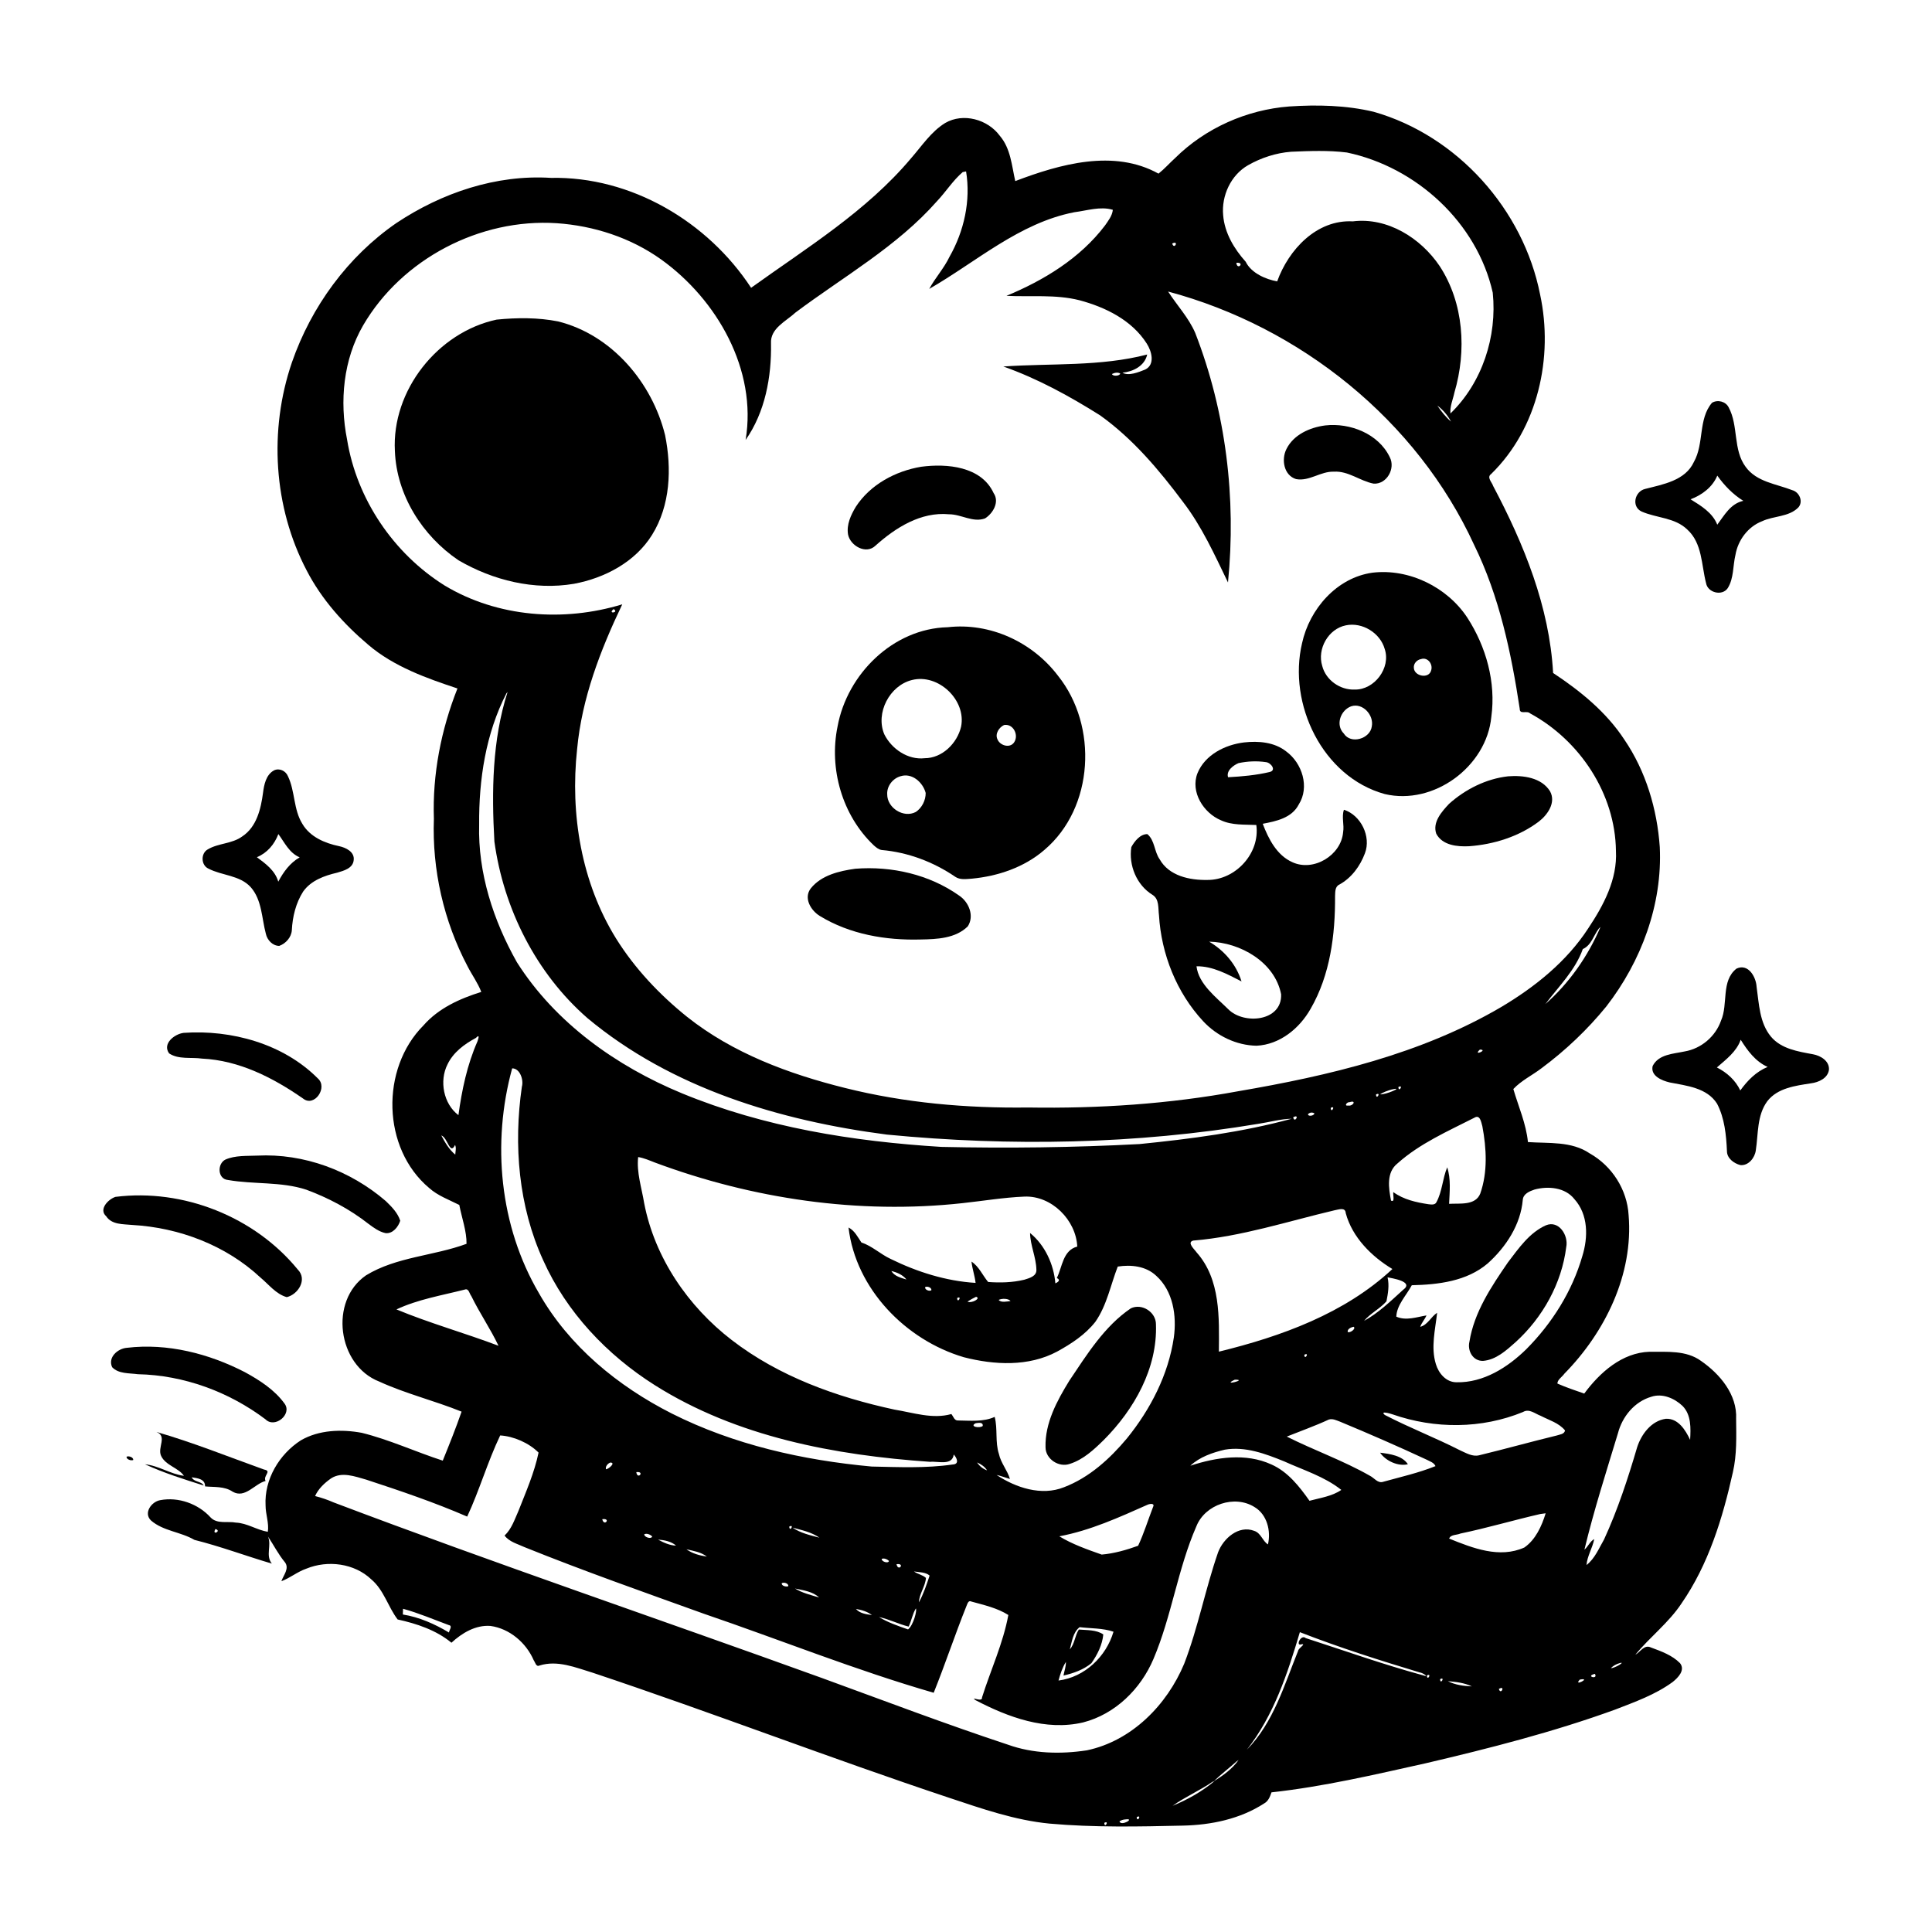
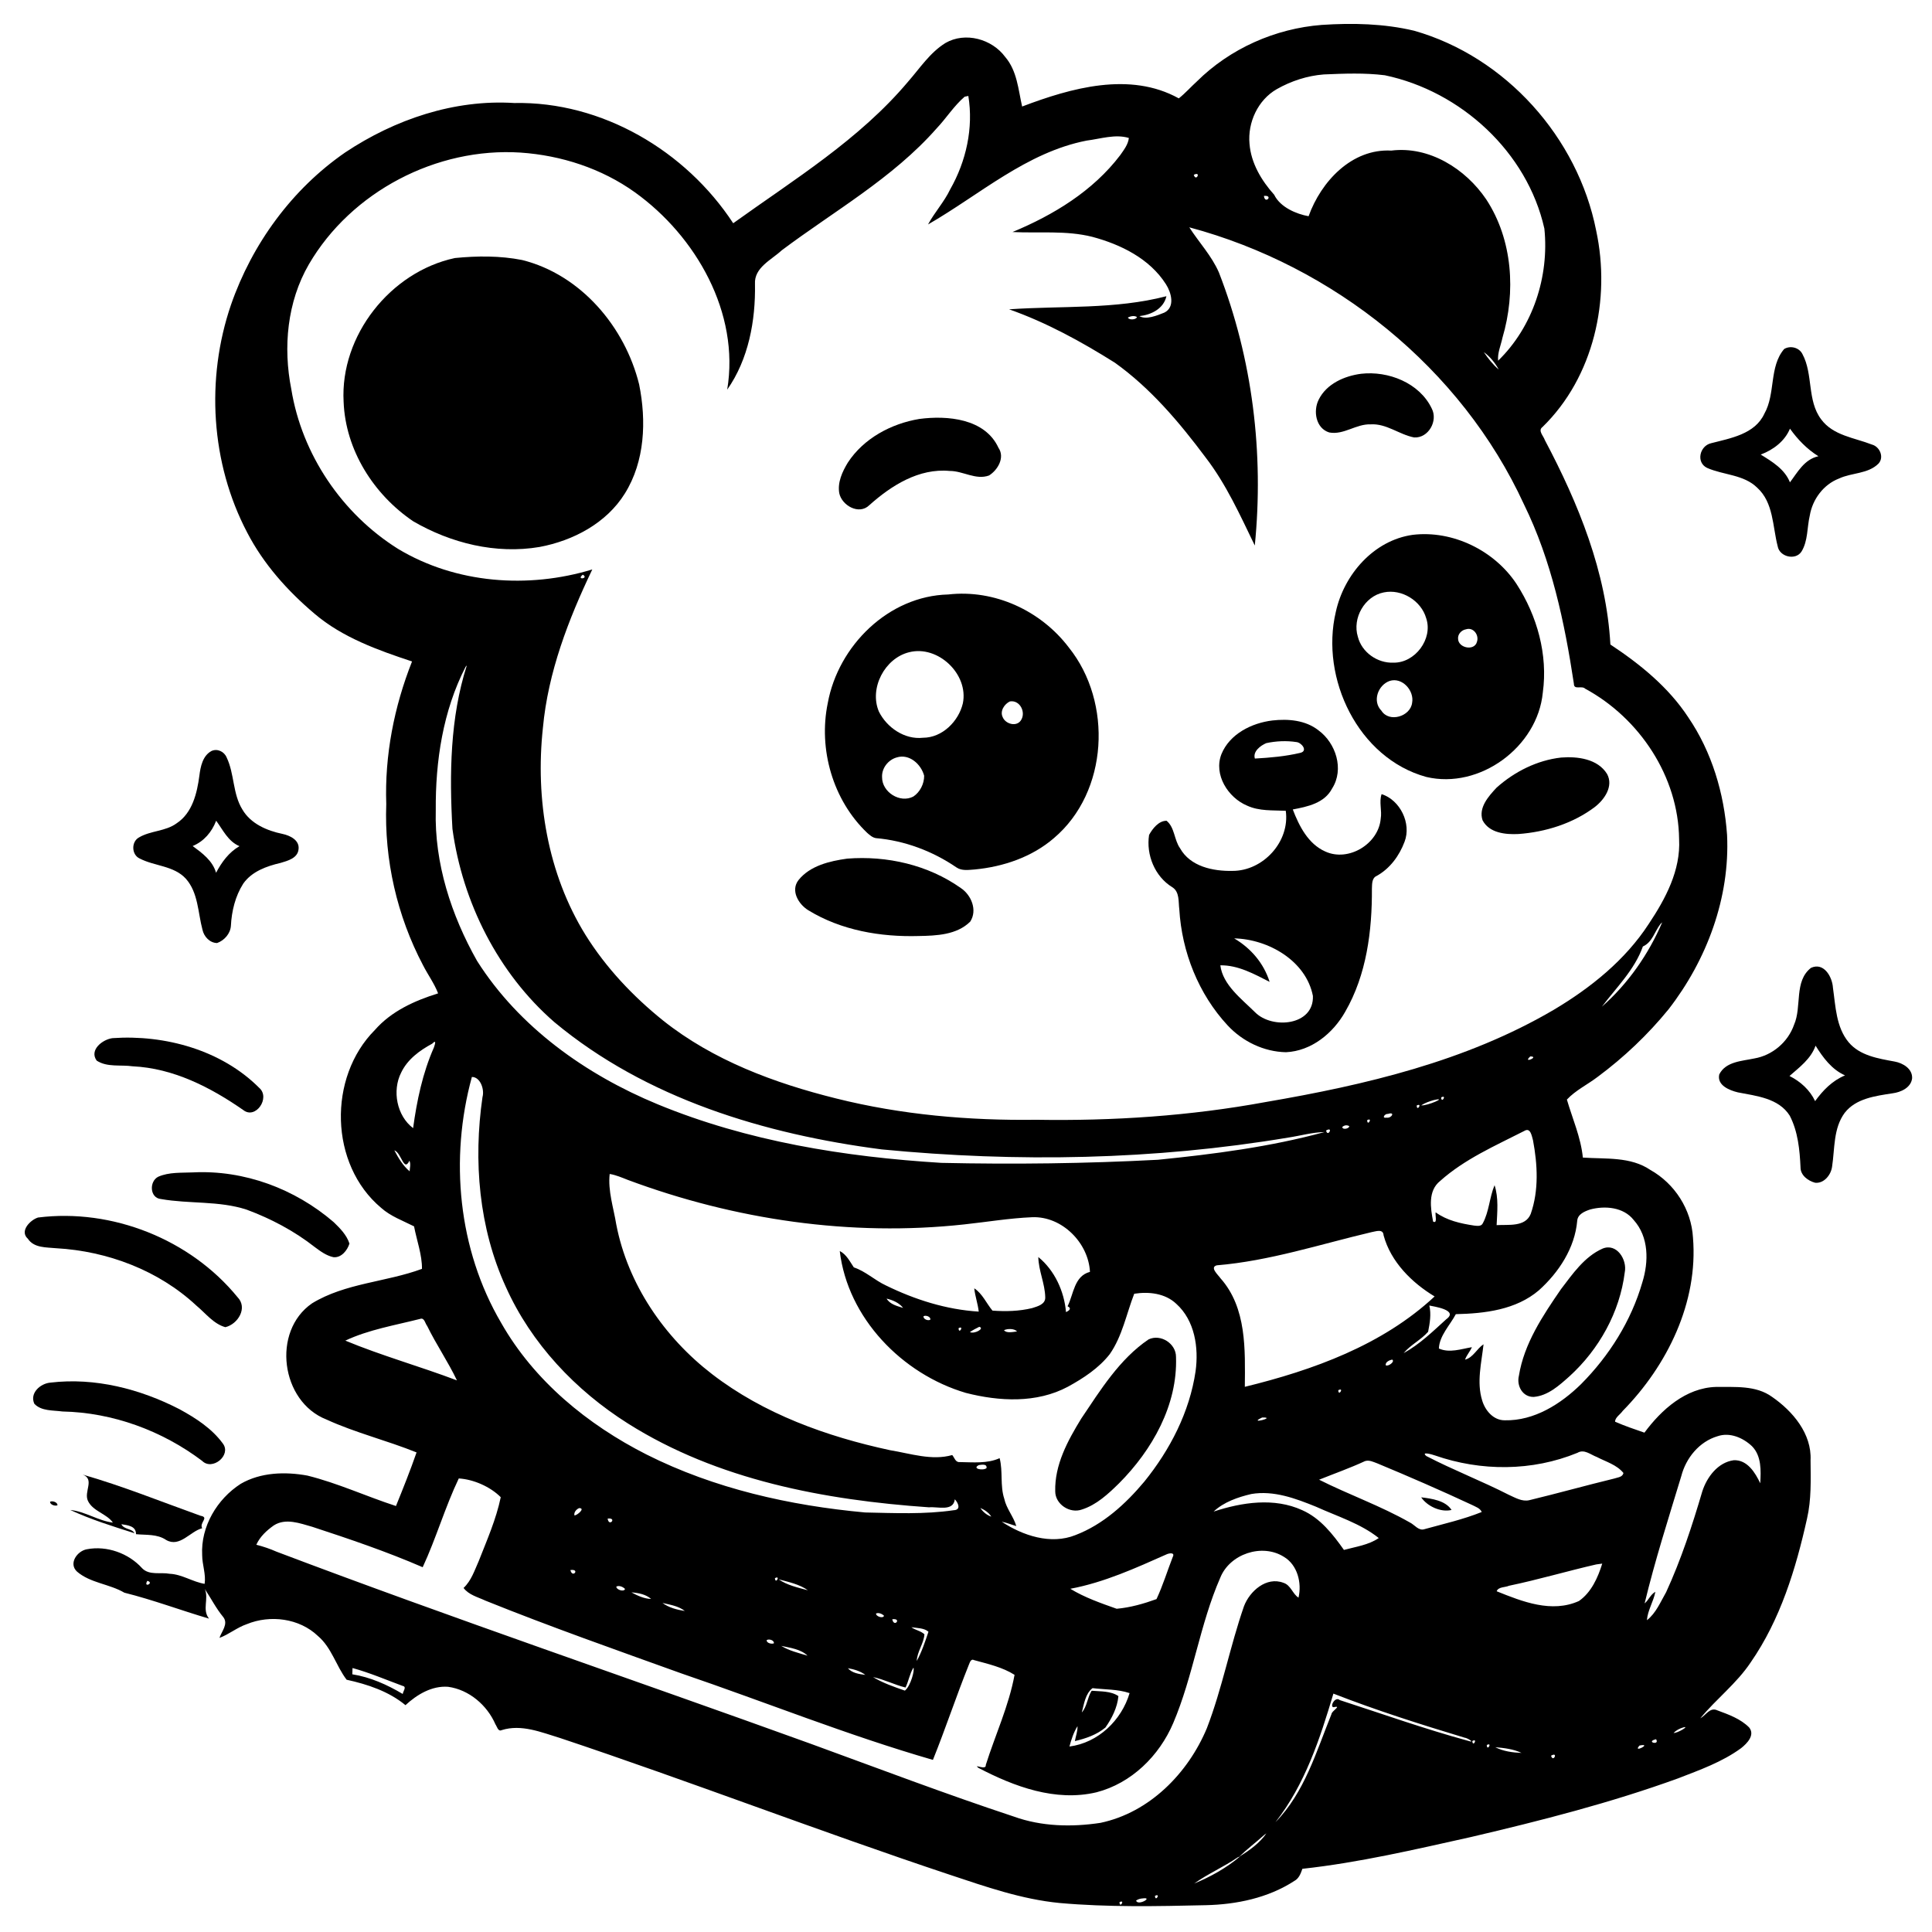
- <svg xmlns="http://www.w3.org/2000/svg" width="1024pt" height="1024pt" viewBox="0 0 1024 1024" version="1.1">
-   <g id="#000000ff">
+ <svg xmlns="http://www.w3.org/2000/svg" viewBox="0 0 100 100" version="1.1">
+   <g transform="translate(1, 1.183713) scale(0.1068097) translate(-52.15, -55.44)">
    <path fill="#000000" opacity="1.00" d=" M 683.30 56.43 C 698.24 55.44 713.46 55.77 728.08 59.25 C 772.42 71.87 807.39 111.00 816.28 156.07 C 823.47 189.39 815.14 227.07 790.29 251.28 C 787.89 253.01 790.78 255.61 791.40 257.59 C 807.70 288.38 821.24 321.52 823.18 356.69 C 837.60 366.23 851.35 377.37 860.93 391.99 C 872.35 408.75 878.31 428.83 879.72 448.96 C 881.18 479.39 869.89 509.60 851.36 533.47 C 841.36 545.74 829.77 556.73 817.07 566.16 C 812.15 569.93 806.38 572.65 802.10 577.21 C 804.80 586.48 808.87 595.54 809.84 605.32 C 820.86 606.09 832.92 604.75 842.57 611.32 C 854.39 617.96 862.42 630.50 863.20 644.07 C 865.80 675.45 850.75 706.11 829.13 728.11 C 828.00 729.78 825.41 731.27 825.46 733.32 C 830.09 735.34 834.90 736.99 839.68 738.62 C 847.93 727.46 859.73 716.90 874.33 716.46 C 883.53 716.58 893.69 715.58 901.57 721.31 C 911.57 728.23 920.82 739.16 920.18 752.02 C 920.27 761.46 920.61 771.04 918.46 780.32 C 913.04 804.68 905.54 829.21 891.18 849.93 C 884.39 860.15 874.45 867.67 866.75 877.06 C 869.50 875.55 871.43 871.46 875.08 873.22 C 880.49 875.22 886.29 877.30 890.43 881.49 C 893.39 885.19 889.38 889.25 886.53 891.51 C 877.35 898.23 866.48 902.08 855.96 906.16 C 823.28 918.02 789.52 926.63 755.70 934.56 C 728.63 940.58 701.52 946.96 673.92 949.98 C 673.12 952.27 672.27 954.66 669.97 955.89 C 657.31 964.11 641.98 967.28 627.06 967.61 C 603.49 968.15 579.81 968.64 556.30 966.55 C 537.91 964.78 520.37 958.62 502.96 952.83 C 439.69 931.76 377.46 907.71 314.21 886.60 C 305.12 883.85 295.50 879.76 285.94 882.76 C 284.13 883.67 283.64 880.99 282.88 879.97 C 278.86 870.69 270.10 863.17 259.94 861.78 C 252.08 861.18 244.85 865.54 239.28 870.68 C 231.18 863.98 220.89 860.57 210.76 858.35 C 205.64 851.64 203.51 842.80 196.85 837.15 C 187.85 828.54 173.69 826.77 162.36 831.43 C 157.65 833.04 153.79 836.35 149.14 838.08 C 150.20 834.89 153.53 831.36 151.02 828.04 C 147.52 823.83 145.06 818.92 142.04 814.40 C 144.09 819.23 140.61 824.30 144.07 828.74 C 130.35 824.70 116.93 819.64 103.05 816.17 C 95.77 811.89 86.54 811.52 80.08 805.93 C 75.88 801.99 80.24 795.92 84.91 795.12 C 94.56 793.27 105.11 797.05 111.67 804.33 C 115.13 807.90 120.60 806.17 125.00 807.01 C 131.01 807.26 136.11 810.94 141.95 811.89 C 142.66 807.22 140.76 802.63 140.76 797.97 C 140.01 784.12 147.98 770.78 159.45 763.41 C 169.11 757.82 180.99 757.46 191.73 759.42 C 206.45 763.06 220.29 769.51 234.67 774.17 C 238.16 765.58 241.61 756.95 244.65 748.20 C 230.29 742.39 215.09 738.71 200.98 732.25 C 178.87 723.62 174.32 689.50 194.01 675.95 C 210.17 666.09 229.87 665.69 247.27 659.25 C 247.38 652.59 244.73 645.41 243.44 638.65 C 238.00 635.89 232.09 633.80 227.46 629.66 C 202.42 608.65 201.61 566.42 224.45 543.49 C 232.46 534.34 243.72 529.29 255.09 525.74 C 253.24 520.90 250.12 516.70 247.79 512.11 C 235.18 488.22 228.98 461.00 229.97 434.00 C 229.16 410.39 233.78 386.81 242.46 364.90 C 226.15 359.50 208.69 353.30 195.19 341.75 C 182.14 330.71 170.48 317.69 162.58 302.43 C 144.91 268.81 142.46 227.90 154.72 192.07 C 164.97 162.54 184.29 136.01 210.10 118.21 C 234.14 102.21 262.91 92.44 292.02 94.28 C 334.50 93.43 375.07 117.41 398.10 152.54 C 427.58 131.35 459.24 112.01 482.86 83.91 C 488.57 77.40 493.45 69.83 500.96 65.19 C 510.52 59.65 523.50 63.23 529.91 71.96 C 535.69 78.69 536.24 87.77 538.11 95.98 C 561.80 86.98 590.33 78.87 614.03 92.03 C 617.17 89.54 619.84 86.50 622.81 83.80 C 638.87 67.88 660.79 58.16 683.30 56.43 M 684.30 80.43 C 676.30 81.05 668.47 83.61 661.51 87.56 C 652.37 92.78 647.34 103.73 648.30 114.07 C 649.05 123.46 654.10 131.87 660.26 138.75 C 663.21 144.81 671.01 148.08 676.93 149.14 C 682.97 132.34 697.83 116.30 717.00 117.33 C 735.39 115.05 753.02 126.16 763.03 141.00 C 775.88 160.61 777.40 185.95 770.87 208.06 C 770.11 211.72 768.41 215.37 768.77 219.15 C 785.60 202.83 793.58 178.40 791.19 155.14 C 782.89 118.03 750.72 88.56 713.88 80.83 C 704.08 79.61 694.14 80.01 684.30 80.43 M 510.25 91.22 C 505.03 95.70 501.35 101.65 496.64 106.62 C 475.39 130.73 447.03 146.60 421.59 165.68 C 416.59 170.33 408.17 174.04 408.65 182.01 C 408.96 199.76 405.54 218.44 395.19 233.18 C 401.38 196.06 380.09 158.82 350.48 137.56 C 334.33 125.99 314.78 119.65 295.05 118.30 C 254.41 115.65 213.03 137.19 192.47 172.45 C 181.94 190.60 179.91 212.62 183.95 232.95 C 189.08 264.58 208.56 293.33 235.63 310.31 C 263.71 327.21 298.75 329.76 329.81 320.31 C 318.23 344.54 308.37 370.12 305.88 397.08 C 302.14 431.53 308.13 467.78 326.56 497.48 C 336.48 513.36 349.51 527.15 364.06 538.86 C 388.35 558.21 418.09 569.23 447.94 576.66 C 479.64 584.60 512.39 587.43 545.01 587.00 C 582.23 587.61 619.56 585.15 656.20 578.39 C 704.38 570.14 753.15 558.69 795.70 533.73 C 813.58 523.10 830.36 509.65 841.80 492.04 C 849.90 479.88 857.29 466.10 856.48 451.02 C 856.15 420.70 837.31 392.37 810.97 378.10 C 809.29 376.41 805.44 378.91 805.49 375.67 C 800.97 345.89 794.67 316.01 781.31 288.79 C 750.92 222.66 689.04 173.22 619.12 154.52 C 623.83 161.86 629.98 168.33 633.48 176.42 C 649.77 218.31 655.32 264.06 650.86 308.71 C 643.77 294.08 637.00 278.98 626.98 265.98 C 614.31 249.02 600.37 232.50 583.03 220.11 C 566.82 209.93 549.88 200.63 531.79 194.25 C 557.18 192.48 583.17 194.37 608.03 187.90 C 606.70 193.98 600.62 196.95 594.93 197.55 C 598.18 199.43 603.47 197.29 607.04 195.84 C 612.38 193.16 610.38 186.10 607.80 182.09 C 599.93 169.69 585.90 162.81 572.12 159.13 C 559.46 155.93 546.32 157.44 533.44 156.80 C 553.31 148.55 572.44 136.93 585.64 119.55 C 587.40 117.01 589.49 114.40 589.83 111.21 C 583.21 109.22 576.07 111.65 569.37 112.49 C 540.22 118.18 517.54 138.74 492.51 153.13 C 495.69 147.23 500.34 142.22 503.24 136.13 C 510.99 122.54 514.59 106.34 512.04 90.85 C 511.59 90.94 510.70 91.13 510.25 91.22 M 621.29 129.08 C 622.40 132.74 625.06 127.11 621.29 129.08 M 655.28 139.30 C 655.80 143.66 660.09 138.81 655.28 139.30 M 589.37 198.23 C 589.74 199.54 593.40 199.38 593.76 197.99 C 592.49 197.17 590.62 197.57 589.37 198.23 M 761.83 214.98 C 763.91 218.04 766.23 221.03 769.07 223.43 C 767.28 220.17 764.84 217.17 761.83 214.98 M 325.22 322.84 C 321.76 325.62 328.40 324.74 325.22 322.84 M 268.41 367.50 C 257.44 388.85 253.77 413.18 253.96 437.01 C 253.26 462.64 261.47 487.88 273.97 510.01 C 294.33 542.13 326.68 565.11 361.45 579.48 C 405.02 597.46 452.13 605.00 498.95 607.88 C 533.94 608.65 568.99 608.23 603.94 606.38 C 631.05 603.66 658.40 600.11 684.65 592.95 C 678.69 593.06 672.91 594.76 667.05 595.63 C 602.05 606.51 535.62 607.70 470.09 601.36 C 413.45 594.03 355.90 576.76 311.38 539.64 C 284.15 515.92 266.91 481.62 262.04 446.03 C 260.54 419.58 260.87 392.23 269.02 366.79 L 268.41 367.50 M 847.44 492.13 C 844.60 495.79 843.52 500.98 838.92 503.02 C 834.94 514.27 826.14 522.82 819.06 532.20 C 831.71 521.09 841.70 506.76 848.29 491.31 L 847.44 492.13 M 252.19 550.15 C 246.11 553.41 240.23 557.76 237.19 564.14 C 232.73 572.92 235.07 585.10 242.98 591.05 C 244.78 577.81 247.58 564.36 253.06 551.97 C 253.29 551.12 254.73 547.58 252.19 550.15 M 784.37 556.30 C 780.29 560.05 789.11 556.33 784.37 556.30 M 271.46 566.25 C 260.61 605.79 264.75 649.80 285.64 685.40 C 301.60 713.51 327.52 734.73 356.07 749.20 C 388.97 765.76 425.52 773.95 462.03 777.30 C 476.31 777.59 490.77 778.28 504.94 776.21 C 508.67 776.07 507.13 772.63 505.50 770.92 C 504.73 777.01 497.15 774.36 492.98 774.80 C 442.43 771.30 390.50 761.61 347.05 734.16 C 321.73 718.16 300.22 695.47 287.91 667.98 C 274.82 639.39 272.13 606.89 276.60 576.00 C 277.66 572.32 275.56 566.22 271.46 566.25 M 744.24 575.25 C 744.76 575.79 744.76 575.79 744.24 575.25 M 741.18 576.15 C 741.27 579.46 744.17 574.60 741.18 576.15 M 737.49 577.49 C 735.40 578.11 733.31 578.81 731.48 580.02 C 734.45 580.35 744.92 575.72 737.49 577.49 M 729.33 580.07 C 729.37 583.40 732.30 578.60 729.33 580.07 M 715.39 584.16 C 713.92 583.95 712.14 586.37 714.64 585.97 C 717.21 586.39 719.07 582.95 715.39 584.16 M 705.31 587.19 C 705.43 590.56 708.22 585.62 705.31 587.19 M 693.30 590.44 C 693.09 592.00 696.67 591.40 696.63 590.07 C 695.46 589.46 694.35 589.58 693.30 590.44 M 685.41 592.20 C 686.19 595.81 689.20 590.02 685.41 592.20 M 781.40 592.44 C 767.36 599.60 752.52 606.05 740.66 616.67 C 734.69 621.44 736.01 629.75 737.27 636.34 C 739.51 637.53 738.18 633.18 738.49 631.84 C 743.94 635.82 750.60 637.28 757.15 638.27 C 758.53 638.41 760.56 638.78 761.32 637.22 C 764.44 631.48 764.55 624.68 767.05 618.70 C 769.08 624.94 768.34 631.62 768.05 638.06 C 773.63 637.70 781.97 639.11 784.57 632.62 C 788.57 621.22 787.88 608.65 785.68 596.94 C 785.06 594.84 784.49 590.50 781.40 592.44 M 233.89 601.81 C 235.84 605.50 238.05 609.27 241.30 611.98 C 241.37 610.29 241.96 608.43 241.19 606.84 C 238.46 612.58 237.35 602.97 233.89 601.81 M 338.24 613.26 C 337.32 621.45 340.12 629.65 341.43 637.73 C 347.02 666.63 364.67 692.42 387.83 710.24 C 412.93 729.58 443.40 740.50 474.10 747.12 C 483.97 748.72 494.33 752.30 504.24 749.47 C 505.31 750.70 505.79 753.09 507.88 752.88 C 514.32 752.95 521.17 753.72 527.21 750.98 C 528.87 757.40 527.36 764.26 529.45 770.64 C 530.48 775.45 533.93 779.25 535.29 783.89 C 532.91 783.21 530.63 782.25 528.21 781.77 C 538.40 788.50 551.98 793.06 563.95 788.26 C 577.33 783.15 588.23 773.20 597.31 762.36 C 609.78 746.96 619.26 728.62 622.16 708.88 C 623.74 697.43 621.80 684.27 612.81 676.18 C 607.39 671.05 599.50 670.20 592.43 671.31 C 588.63 681.09 586.68 691.79 580.60 700.54 C 575.27 707.36 567.84 712.22 560.33 716.34 C 545.19 724.46 527.00 723.50 510.83 719.35 C 480.00 710.25 453.57 683.12 449.73 650.60 C 452.98 652.25 454.60 655.65 456.55 658.53 C 462.26 660.42 466.65 664.75 472.06 667.26 C 486.12 674.16 501.38 679.00 517.08 679.96 C 516.66 676.14 515.31 672.49 514.91 668.67 C 518.90 671.29 520.76 675.92 523.74 679.48 C 530.11 679.95 536.69 679.79 542.93 678.27 C 545.55 677.43 549.49 676.47 549.31 672.97 C 549.16 666.33 546.08 660.15 545.95 653.51 C 553.86 659.95 558.51 670.11 559.37 680.21 C 560.42 679.71 562.53 678.58 560.14 677.36 C 563.09 671.49 563.29 662.72 570.98 660.70 C 570.27 646.62 557.41 633.65 542.99 634.22 C 531.96 634.68 521.05 636.52 510.09 637.70 C 455.01 643.72 398.83 635.44 347.03 616.14 C 344.16 615.02 341.30 613.76 338.24 613.26 M 813.38 630.47 C 810.76 631.35 807.38 632.71 807.11 635.90 C 805.98 649.10 798.20 660.95 788.54 669.63 C 777.42 679.12 762.33 680.88 748.28 681.20 C 745.43 686.57 740.30 691.67 740.07 697.85 C 745.23 700.15 750.83 698.07 756.07 697.20 C 755.16 699.32 753.51 701.04 752.75 703.24 C 756.74 702.21 758.42 697.93 761.71 695.80 C 760.72 704.78 758.29 714.10 761.04 722.99 C 762.49 727.89 766.48 732.66 771.99 732.63 C 786.26 732.95 799.18 724.73 809.03 715.04 C 822.63 701.35 833.28 684.42 838.65 665.83 C 841.79 655.77 841.88 643.78 834.44 635.53 C 829.53 629.30 820.54 628.56 813.38 630.47 M 707.36 641.47 C 682.52 647.32 657.99 655.42 632.44 657.53 C 628.87 658.49 633.10 662.15 634.23 663.80 C 647.00 678.16 646.17 698.46 646.03 716.41 C 679.05 708.34 712.74 696.19 738.00 672.61 C 727.10 666.06 716.76 655.93 713.27 642.99 C 713.07 639.64 709.44 641.13 707.36 641.47 M 472.43 673.66 C 474.07 676.44 477.55 677.28 480.44 678.17 C 478.49 675.67 475.43 674.38 472.43 673.66 M 735.44 677.01 C 736.42 681.23 735.68 685.55 734.85 689.73 C 731.37 693.70 726.38 696.02 722.98 700.09 C 730.71 695.86 737.15 689.55 743.66 683.65 C 749.86 679.16 737.34 677.45 735.44 677.01 M 490.33 682.21 C 490.08 683.60 492.56 684.60 493.63 683.86 C 493.89 682.40 491.40 681.56 490.33 682.21 M 246.39 683.49 C 234.26 686.57 221.38 688.71 210.13 694.02 C 227.72 701.33 246.34 706.51 264.22 713.29 C 259.94 704.27 254.21 695.96 249.82 686.96 C 248.80 685.73 248.48 682.73 246.39 683.49 M 517.34 687.33 C 515.78 688.09 514.24 688.91 512.80 689.87 C 514.96 691.00 520.15 688.10 517.34 687.33 M 507.30 688.00 C 507.43 691.36 510.20 686.42 507.30 688.00 M 529.33 688.97 C 530.51 690.57 533.75 689.79 535.62 689.58 C 534.44 688.14 531.04 688.13 529.33 688.97 M 717.41 703.21 C 716.13 703.47 714.03 704.39 714.31 705.96 C 715.51 706.73 719.00 704.13 717.41 703.21 M 691.31 718.05 C 691.41 721.37 694.35 716.47 691.31 718.05 M 654.43 731.28 C 646.90 734.84 661.92 731.08 654.43 731.28 M 650.36 733.22 C 650.84 733.82 650.84 733.82 650.36 733.22 M 875.17 740.33 C 866.27 742.94 859.81 750.87 857.54 759.67 C 851.33 780.14 844.77 800.57 839.77 821.36 C 841.76 819.72 842.65 817.00 844.98 815.75 C 844.07 820.48 841.26 824.66 840.88 829.51 C 845.29 826.08 847.46 820.65 850.19 815.93 C 857.43 800.19 862.83 783.67 867.72 767.07 C 869.97 760.12 875.28 753.01 882.97 751.98 C 889.48 751.69 893.37 757.97 895.80 763.15 C 896.16 757.03 896.44 749.91 891.81 745.20 C 887.51 741.10 881.07 738.32 875.17 740.33 M 807.22 748.39 C 785.30 757.40 760.45 757.42 738.16 749.66 C 736.82 749.19 731.23 747.58 733.97 749.95 C 747.04 756.74 760.84 762.05 773.97 768.75 C 777.06 770.13 780.39 772.18 783.92 771.34 C 797.68 768.02 811.32 764.19 825.08 760.85 C 826.69 760.27 829.08 760.24 829.51 758.17 C 826.27 754.17 821.03 752.72 816.62 750.42 C 813.59 749.31 810.51 746.43 807.22 748.39 M 704.26 752.41 C 697.00 755.78 689.44 758.44 682.02 761.42 C 696.49 768.70 711.91 774.11 726.01 782.15 C 728.33 783.27 730.30 786.40 733.16 785.37 C 742.43 782.80 751.90 780.67 760.84 777.07 C 759.99 775.16 757.89 774.59 756.22 773.69 C 741.07 766.63 725.74 759.95 710.31 753.54 C 708.39 752.85 706.34 751.73 704.26 752.41 M 517.17 754.33 C 513.51 756.09 519.29 757.20 520.86 755.79 C 521.17 753.61 518.53 754.16 517.17 754.33 M 265.11 760.81 C 258.43 774.79 254.15 789.80 247.62 803.83 C 230.20 796.27 212.13 790.15 194.07 784.23 C 188.15 782.57 181.21 779.88 175.49 783.56 C 172.04 785.98 168.75 789.02 167.00 792.94 C 170.36 793.79 173.64 794.91 176.82 796.31 C 262.59 828.79 349.48 858.21 435.72 889.41 C 468.47 901.35 501.06 913.75 534.16 924.69 C 547.52 929.50 562.15 929.83 576.07 927.71 C 599.81 922.72 618.54 903.68 627.66 881.78 C 635.06 862.55 638.86 842.17 645.62 822.73 C 648.40 815.40 656.50 808.24 664.73 811.38 C 668.34 812.49 669.20 816.84 672.04 818.57 C 673.72 811.45 671.57 802.72 664.95 798.79 C 654.39 792.12 638.70 797.38 634.10 808.98 C 624.20 831.62 621.02 856.57 611.36 879.29 C 604.61 895.22 591.08 908.54 574.10 912.91 C 554.31 917.58 534.29 910.16 516.95 901.08 C 514.00 898.78 520.85 902.59 520.50 899.65 C 525.09 885.10 531.68 871.00 534.44 855.98 C 528.59 852.27 521.55 850.70 514.91 848.87 C 513.20 847.99 512.78 850.05 512.27 851.16 C 506.15 866.39 501.01 881.99 494.88 897.20 C 453.64 885.29 413.67 869.18 373.04 855.31 C 341.25 843.87 309.36 832.65 278.01 820.02 C 274.34 818.29 269.99 817.28 267.43 813.88 C 271.17 810.37 272.74 805.40 274.78 800.85 C 278.76 790.71 283.22 780.60 285.45 769.90 C 280.34 764.76 272.21 761.24 265.11 760.81 M 649.19 768.35 C 642.69 769.87 635.83 772.23 630.91 776.86 C 644.64 772.36 660.23 769.96 673.84 776.18 C 682.62 780.07 688.66 787.82 694.06 795.45 C 699.75 793.90 705.98 793.09 710.93 789.69 C 702.12 782.64 690.81 779.18 680.57 774.53 C 670.67 770.52 660.06 766.51 649.19 768.35 M 323.49 775.18 C 322.15 775.65 320.74 777.28 321.18 778.75 C 322.42 778.72 326.64 775.23 323.49 775.18 M 517.87 775.12 C 519.13 777.04 520.97 778.57 523.17 779.32 C 521.93 777.34 519.95 776.04 517.87 775.12 M 337.25 780.26 C 337.88 784.63 342.02 779.69 337.25 780.26 M 608.38 797.47 C 593.21 804.21 577.90 811.20 561.46 814.28 C 568.40 818.52 576.27 821.25 583.92 823.96 C 590.50 823.39 597.04 821.52 603.23 819.28 C 606.31 812.70 608.44 805.70 611.07 798.93 C 612.28 796.63 609.70 796.97 608.38 797.47 M 816.35 802.47 C 802.21 805.71 788.28 809.85 774.06 812.81 C 772.17 813.67 768.90 813.26 768.07 815.48 C 780.53 820.51 794.74 826.15 807.93 820.21 C 813.91 816.07 817.15 808.84 819.23 802.08 C 818.51 802.18 817.07 802.37 816.35 802.47 M 319.20 805.21 C 320.19 809.44 324.07 804.51 319.20 805.21 M 418.31 809.14 C 418.57 812.46 421.23 807.52 418.31 809.14 M 114.18 810.43 C 112.03 814.13 117.81 811.41 114.18 810.43 M 420.10 809.68 C 424.18 812.54 429.45 813.71 434.29 815.00 C 430.18 812.07 424.92 810.99 420.10 809.68 M 341.46 813.21 C 341.37 814.72 345.18 815.98 345.68 814.37 C 344.71 813.33 342.80 812.52 341.46 813.21 M 348.77 816.02 C 351.71 817.60 354.94 819.12 358.32 819.21 C 355.79 816.95 352.07 816.26 348.77 816.02 M 363.82 821.15 C 366.94 823.44 370.87 824.45 374.65 825.04 C 371.60 822.62 367.52 822.01 363.82 821.15 M 467.33 826.24 C 467.13 827.66 470.78 828.87 471.18 827.35 C 470.24 826.40 468.60 825.72 467.33 826.24 M 475.17 829.05 C 476.08 833.36 479.96 828.39 475.17 829.05 M 484.44 832.92 C 486.39 834.33 488.98 834.67 490.77 836.33 C 490.44 840.86 487.24 844.67 487.04 849.26 C 489.50 844.81 491.10 839.90 492.72 835.10 C 490.77 833.29 487.11 833.30 484.44 832.92 M 414.32 839.17 C 414.18 840.59 416.72 841.19 417.81 840.71 C 418.04 839.20 415.40 838.41 414.32 839.17 M 421.38 841.95 C 425.25 844.33 429.79 845.39 434.11 846.70 C 430.90 843.56 425.69 842.87 421.38 841.95 M 485.43 852.52 C 483.61 855.46 483.12 859.02 481.61 862.13 C 476.25 860.82 471.29 858.20 465.87 857.07 C 470.65 859.96 476.03 861.80 481.30 863.63 C 484.20 861.29 486.14 853.43 485.43 852.52 M 213.62 852.68 C 213.60 853.44 213.54 854.96 213.52 855.72 C 222.22 857.10 230.43 860.76 237.95 865.26 C 238.06 864.00 240.06 861.74 237.91 861.34 C 229.86 858.37 221.88 854.95 213.62 852.68 M 453.68 852.77 C 455.68 855.15 459.19 855.62 462.13 856.01 C 459.69 854.14 456.65 853.30 453.68 852.77 M 572.23 862.43 C 568.71 865.13 568.11 870.15 567.03 874.22 C 569.63 871.25 569.70 866.96 571.80 863.69 C 576.09 864.07 581.10 863.75 584.77 866.29 C 584.26 871.80 581.62 877.04 578.47 881.52 C 574.26 885.03 568.95 886.85 563.67 888.09 C 564.10 885.68 565.03 883.33 564.94 880.86 C 563.06 883.87 561.95 887.31 561.04 890.72 C 575.00 888.91 586.30 877.98 590.18 864.84 C 584.43 862.89 578.20 863.16 572.23 862.43 M 688.95 865.08 C 682.45 886.97 675.16 909.15 660.88 927.36 C 674.95 913.07 680.68 893.15 688.03 874.98 C 688.12 873.55 692.67 871.04 689.75 871.52 C 686.48 872.72 689.51 865.97 692.07 868.23 C 712.67 874.90 733.12 882.19 754.03 887.90 C 758.25 889.28 753.79 886.48 752.58 886.45 C 731.16 879.99 709.80 873.21 688.95 865.08 M 858.52 881.46 C 856.76 881.97 855.10 882.82 853.80 884.13 C 855.54 884.39 861.98 880.49 858.52 881.46 M 845.32 887.18 C 839.92 888.46 847.29 890.42 845.32 887.18 M 756.25 888.07 C 756.54 891.39 759.13 886.41 756.25 888.07 M 763.28 889.99 C 763.39 893.35 766.20 888.44 763.28 889.99 M 837.32 890.23 C 833.54 894.31 843.98 888.93 837.32 890.23 M 767.39 891.05 C 771.24 893.03 775.79 893.65 780.11 893.82 C 776.19 891.93 771.68 891.43 767.39 891.05 M 794.43 895.17 C 795.43 898.78 798.13 893.00 794.43 895.17 M 655.50 933.51 C 651.51 937.09 647.20 940.36 643.35 944.08 C 648.23 941.12 653.21 937.50 656.48 932.81 L 655.50 933.51 M 642.60 944.43 C 635.81 949.06 628.16 952.39 621.47 957.12 C 629.44 953.85 637.14 949.54 643.73 943.98 L 642.60 944.43 M 620.29 957.24 C 620.79 957.81 620.79 957.81 620.29 957.24 M 602.48 963.09 C 602.64 966.38 605.47 961.55 602.48 963.09 M 596.55 964.32 C 595.35 964.38 594.28 964.73 593.33 965.36 C 594.17 968.18 601.91 963.58 596.55 964.32 M 585.30 966.15 C 585.41 969.52 588.21 964.60 585.30 966.15 Z" />
    <path fill="#000000" opacity="1.00" d=" M 263.24 169.40 C 274.05 168.33 285.12 168.25 295.81 170.36 C 324.26 177.45 345.65 202.78 352.51 230.64 C 356.08 248.28 355.34 267.90 345.58 283.53 C 336.64 297.91 320.53 306.38 304.24 309.42 C 283.17 313.00 261.30 307.61 243.01 296.96 C 223.87 284.00 210.19 262.45 209.30 239.04 C 207.56 206.94 232.01 176.07 263.24 169.40 Z" />
    <path fill="#000000" opacity="1.00" d=" M 907.39 213.49 C 910.37 211.68 914.64 212.74 916.23 215.91 C 921.54 225.73 918.41 238.42 925.32 247.57 C 931.13 255.46 941.42 256.46 949.91 259.79 C 953.72 260.79 955.95 265.91 953.11 269.01 C 948.02 274.10 940.14 273.34 933.95 276.26 C 926.47 279.13 921.14 286.31 919.82 294.12 C 918.43 299.93 919.01 306.42 915.78 311.66 C 912.89 316.10 905.12 314.20 904.25 309.07 C 901.75 299.45 902.29 287.94 894.33 280.70 C 887.76 274.25 877.98 274.62 870.04 271.10 C 864.56 268.46 866.44 260.41 871.99 259.14 C 881.39 256.71 893.22 254.77 897.79 244.85 C 903.30 235.14 900.02 222.08 907.39 213.49 M 910.20 252.09 C 907.68 258.19 902.07 262.38 896.03 264.64 C 901.58 268.07 907.65 271.69 910.19 278.10 C 913.85 273.28 917.13 266.95 923.99 265.45 C 918.42 262.00 913.89 257.25 910.20 252.09 Z" />
    <path fill="#000000" opacity="1.00" d=" M 702.38 225.49 C 715.55 223.98 730.66 229.89 736.60 242.30 C 739.76 248.30 735.00 256.78 728.05 256.34 C 720.83 254.95 714.66 249.51 706.99 250.00 C 699.99 249.72 693.96 255.25 686.94 253.93 C 680.43 251.93 679.05 243.53 681.82 238.04 C 685.60 230.36 694.27 226.54 702.38 225.49 Z" />
    <path fill="#000000" opacity="1.00" d=" M 488.24 247.39 C 501.86 245.58 520.10 247.15 526.64 261.35 C 529.88 266.05 526.31 272.12 522.08 274.77 C 515.66 277.13 509.45 272.54 503.00 272.58 C 488.09 271.17 474.71 279.64 464.06 289.17 C 459.10 294.07 450.72 289.35 449.49 283.33 C 448.59 278.07 450.98 272.93 453.64 268.54 C 461.30 256.80 474.64 249.66 488.24 247.39 Z" />
    <path fill="#000000" opacity="1.00" d=" M 727.40 303.54 C 746.79 301.21 767.01 311.15 777.71 327.37 C 787.68 342.77 792.96 361.63 790.43 379.96 C 787.91 406.38 759.80 427.01 733.94 420.86 C 700.94 411.78 682.50 373.08 690.12 340.89 C 694.07 322.80 708.48 306.18 727.40 303.54 M 713.34 331.44 C 704.02 333.30 698.03 343.95 700.80 352.94 C 702.71 360.48 710.30 365.80 717.99 365.48 C 728.50 365.73 737.31 353.94 733.92 343.96 C 731.50 335.44 722.04 329.63 713.34 331.44 M 753.20 349.32 C 751.01 349.69 749.14 351.69 749.37 353.98 C 749.54 358.44 757.36 359.98 758.53 355.34 C 759.62 352.09 756.77 348.15 753.20 349.32 M 716.20 374.34 C 710.53 376.36 707.70 384.20 712.22 388.76 C 715.96 394.71 726.25 391.56 727.09 384.99 C 728.25 379.05 722.31 372.38 716.20 374.34 Z" />
    <path fill="#000000" opacity="1.00" d=" M 502.31 332.44 C 524.78 329.88 547.22 340.30 560.77 358.17 C 582.03 384.69 579.94 428.13 553.51 450.51 C 542.86 459.71 528.95 464.40 515.08 465.71 C 512.15 465.90 508.87 466.48 506.28 464.70 C 494.77 456.83 481.20 451.72 467.29 450.52 C 465.59 450.26 464.26 449.04 463.02 447.96 C 446.39 432.11 439.30 407.45 443.92 385.07 C 449.00 357.28 473.35 333.14 502.31 332.44 M 483.34 360.43 C 471.50 363.34 463.91 377.93 468.70 389.20 C 472.55 396.94 481.20 402.88 490.06 401.87 C 499.40 401.88 507.33 393.93 509.39 385.18 C 512.27 371.06 497.31 356.85 483.34 360.43 M 532.18 384.27 C 529.50 385.53 527.24 388.96 528.70 391.90 C 530.02 395.16 535.23 396.72 537.46 393.53 C 540.15 389.68 537.09 383.43 532.18 384.27 M 477.34 411.41 C 473.19 412.56 469.99 416.65 470.24 421.01 C 470.19 428.22 478.94 433.77 485.39 430.36 C 488.65 428.20 490.67 424.16 490.63 420.28 C 489.17 414.70 483.42 409.49 477.34 411.41 Z" />
    <path fill="#000000" opacity="1.00" d=" M 659.37 393.50 C 667.02 392.64 675.45 393.32 681.71 398.27 C 690.17 404.45 694.25 417.17 688.35 426.42 C 684.66 433.56 676.45 435.26 669.27 436.62 C 672.35 444.66 676.71 453.31 685.00 456.99 C 696.25 462.18 710.86 453.31 711.88 441.08 C 712.56 437.14 710.99 433.02 712.31 429.19 C 721.30 432.06 726.84 443.37 723.44 452.26 C 720.91 459.04 716.35 465.28 709.93 468.82 C 707.51 469.88 707.72 472.81 707.61 475.01 C 707.73 495.42 705.05 516.69 694.68 534.64 C 688.79 545.08 678.32 553.68 665.97 554.26 C 655.29 554.06 644.98 549.08 637.73 541.30 C 623.59 526.09 615.51 505.71 614.28 485.06 C 613.78 481.38 614.52 476.52 610.82 474.27 C 602.40 469.07 598.14 458.60 599.63 448.96 C 601.33 445.87 604.31 442.08 608.11 442.10 C 612.09 445.35 611.74 451.35 614.64 455.42 C 619.59 464.30 630.62 466.58 639.99 466.39 C 654.88 466.47 667.96 452.22 665.87 437.26 C 659.58 436.96 653.01 437.49 647.14 434.77 C 637.90 430.91 630.81 419.75 634.69 409.82 C 638.69 400.02 649.34 394.72 659.37 393.50 M 656.41 404.48 C 653.60 405.68 649.82 408.53 650.90 411.95 C 658.24 411.55 665.74 410.89 672.90 409.19 C 676.82 408.27 673.46 404.12 670.96 403.95 C 666.15 403.23 661.16 403.46 656.41 404.48 M 640.87 499.10 C 648.96 503.86 655.21 511.14 658.04 520.17 C 650.56 516.37 642.80 512.02 634.16 512.15 C 635.34 521.65 644.47 528.43 651.01 534.92 C 659.32 543.26 679.59 541.39 679.02 526.98 C 675.68 509.92 657.35 499.45 640.87 499.10 Z" />
    <path fill="#000000" opacity="1.00" d=" M 145.23 408.31 C 148.10 406.94 151.46 408.58 152.62 411.42 C 156.46 419.42 155.49 429.02 160.27 436.68 C 164.31 443.57 172.17 446.92 179.68 448.47 C 183.29 449.23 188.06 451.48 187.46 455.94 C 187.03 460.26 182.17 461.51 178.70 462.54 C 171.97 464.10 164.83 466.66 160.68 472.54 C 156.80 478.62 155.04 485.87 154.68 493.02 C 154.43 496.80 151.48 500.11 147.99 501.35 C 144.47 501.30 141.63 498.26 140.92 494.95 C 138.67 486.61 138.89 476.95 132.83 470.15 C 127.00 463.82 117.71 464.14 110.50 460.40 C 106.49 458.60 106.32 452.29 110.12 450.19 C 115.79 446.82 123.01 447.30 128.41 443.31 C 136.02 438.29 138.28 428.74 139.40 420.27 C 139.95 415.88 140.99 410.62 145.23 408.31 M 147.54 442.08 C 145.46 447.52 141.62 452.09 136.15 454.34 C 140.76 457.75 145.81 461.41 147.49 467.30 C 150.24 462.13 153.67 457.39 158.84 454.41 C 153.28 452.08 150.80 446.48 147.54 442.08 Z" />
    <path fill="#000000" opacity="1.00" d=" M 799.32 411.46 C 807.21 410.84 817.03 412.06 821.56 419.41 C 824.84 425.39 820.23 431.92 815.53 435.51 C 804.95 443.45 791.74 447.56 778.65 448.52 C 772.39 448.84 764.49 448.07 761.24 441.87 C 759.16 435.74 764.15 430.20 768.04 426.04 C 776.70 418.30 787.71 412.76 799.32 411.46 Z" />
    <path fill="#000000" opacity="1.00" d=" M 453.34 460.45 C 472.56 458.94 492.56 463.48 508.40 474.70 C 513.51 478.11 516.54 485.47 512.95 490.98 C 506.46 497.42 496.60 497.80 488.01 497.95 C 469.53 498.48 450.45 495.23 434.51 485.48 C 429.76 482.58 425.78 475.97 429.73 470.86 C 435.32 463.86 444.87 461.62 453.34 460.45 Z" />
    <path fill="#000000" opacity="1.00" d=" M 920.39 513.38 C 926.63 510.50 930.72 517.76 931.03 523.02 C 932.33 532.03 932.53 542.05 938.62 549.42 C 944.09 555.95 953.00 557.32 960.90 558.78 C 964.92 559.49 969.67 562.30 969.39 566.95 C 968.82 571.49 963.91 573.67 959.87 574.18 C 951.66 575.46 942.15 576.62 936.70 583.67 C 931.17 591.19 931.96 600.97 930.61 609.74 C 930.09 613.68 926.72 617.95 922.42 617.52 C 919.01 616.63 915.30 613.94 915.32 610.08 C 914.93 601.57 914.08 592.70 910.10 585.02 C 904.75 576.50 893.89 575.47 884.93 573.71 C 880.84 572.73 874.72 570.27 875.94 565.01 C 879.08 558.74 886.95 558.57 892.94 557.28 C 901.70 555.78 909.26 549.34 912.18 540.96 C 916.06 532.18 912.07 519.87 920.39 513.38 M 922.61 551.09 C 920.35 557.51 914.76 561.57 909.98 565.78 C 915.27 568.44 919.84 572.53 922.39 577.96 C 926.18 572.73 930.70 568.05 936.88 565.49 C 930.46 562.65 926.20 556.86 922.61 551.09 Z" />
    <path fill="#000000" opacity="1.00" d=" M 97.33 547.44 C 122.65 545.67 150.13 553.20 168.38 571.51 C 174.00 576.34 166.64 587.01 160.67 582.28 C 144.77 571.22 126.75 562.00 107.04 561.08 C 101.30 560.25 94.68 561.67 89.63 558.32 C 85.91 553.14 92.52 548.04 97.33 547.44 Z" />
    <path fill="#000000" opacity="1.00" d=" M 136.30 612.50 C 161.11 611.25 185.73 620.44 204.45 636.57 C 207.55 639.55 210.79 642.81 212.13 647.00 C 211.11 650.29 208.16 654.01 204.34 653.58 C 200.95 652.85 198.10 650.75 195.37 648.72 C 185.44 640.92 174.14 634.94 162.32 630.55 C 148.91 626.17 134.53 627.83 120.80 625.41 C 115.27 624.91 115.03 616.78 119.49 614.59 C 124.73 612.30 130.69 612.75 136.30 612.50 Z" />
    <path fill="#000000" opacity="1.00" d=" M 61.20 634.37 C 97.11 629.86 134.99 644.91 157.89 672.96 C 163.00 678.18 158.02 686.08 151.99 687.51 C 146.25 685.91 142.42 680.75 137.97 677.06 C 119.65 659.99 94.89 650.64 70.05 649.25 C 65.27 648.76 59.30 649.21 56.29 644.65 C 52.15 640.98 57.38 635.59 61.20 634.37 Z" />
    <path fill="#000000" opacity="1.00" d=" M 819.36 649.44 C 826.27 646.56 831.41 654.87 830.14 660.94 C 827.75 680.24 817.67 698.29 803.34 711.32 C 798.39 715.73 792.93 720.74 786.03 721.30 C 780.64 721.42 777.65 715.92 778.84 711.08 C 781.34 695.46 790.44 681.90 799.22 669.11 C 804.89 661.69 810.57 653.36 819.36 649.44 Z" />
    <path fill="#000000" opacity="1.00" d=" M 599.37 693.44 C 605.25 690.62 612.73 695.46 612.68 701.93 C 613.51 725.23 601.14 747.01 585.12 763.12 C 579.87 768.27 574.23 773.59 567.07 775.87 C 561.25 777.97 554.16 773.34 554.15 767.07 C 553.81 754.23 560.22 742.47 566.74 731.83 C 576.07 717.97 585.33 702.94 599.37 693.44 Z" />
    <path fill="#000000" opacity="1.00" d=" M 67.23 714.37 C 88.73 711.80 110.69 717.42 129.79 727.27 C 137.65 731.57 145.51 736.61 150.84 743.97 C 154.98 749.57 145.68 757.27 140.71 752.27 C 121.30 737.65 97.42 728.86 73.05 728.36 C 68.50 727.73 62.84 728.25 59.43 724.63 C 57.05 719.45 62.35 714.77 67.23 714.37 Z" />
    <path fill="#000000" opacity="1.00" d=" M 82.89 758.95 C 102.24 764.50 121.01 772.11 139.96 778.89 C 144.38 779.69 139.24 782.18 140.77 784.94 C 134.99 786.38 129.94 794.42 123.33 790.64 C 118.92 787.64 113.62 788.31 108.68 787.82 C 108.81 783.86 104.65 783.47 101.61 782.99 C 102.83 785.64 106.69 784.96 107.96 787.35 C 97.46 784.03 86.84 780.71 76.84 776.09 C 84.08 776.80 90.31 781.32 97.49 782.21 C 94.56 777.91 87.76 776.73 85.40 771.67 C 83.30 767.22 88.84 761.27 82.89 758.95 Z" />
    <path fill="#000000" opacity="1.00" d=" M 731.49 769.96 C 736.59 770.58 743.26 771.50 746.21 776.08 C 741.02 777.36 734.42 774.29 731.49 769.96 Z" />
    <path fill="#000000" opacity="1.00" d=" M 67.07 772.09 C 68.23 771.51 70.75 772.35 70.63 773.82 C 69.47 774.34 66.94 773.52 67.07 772.09 Z" />
  </g>
</svg>
